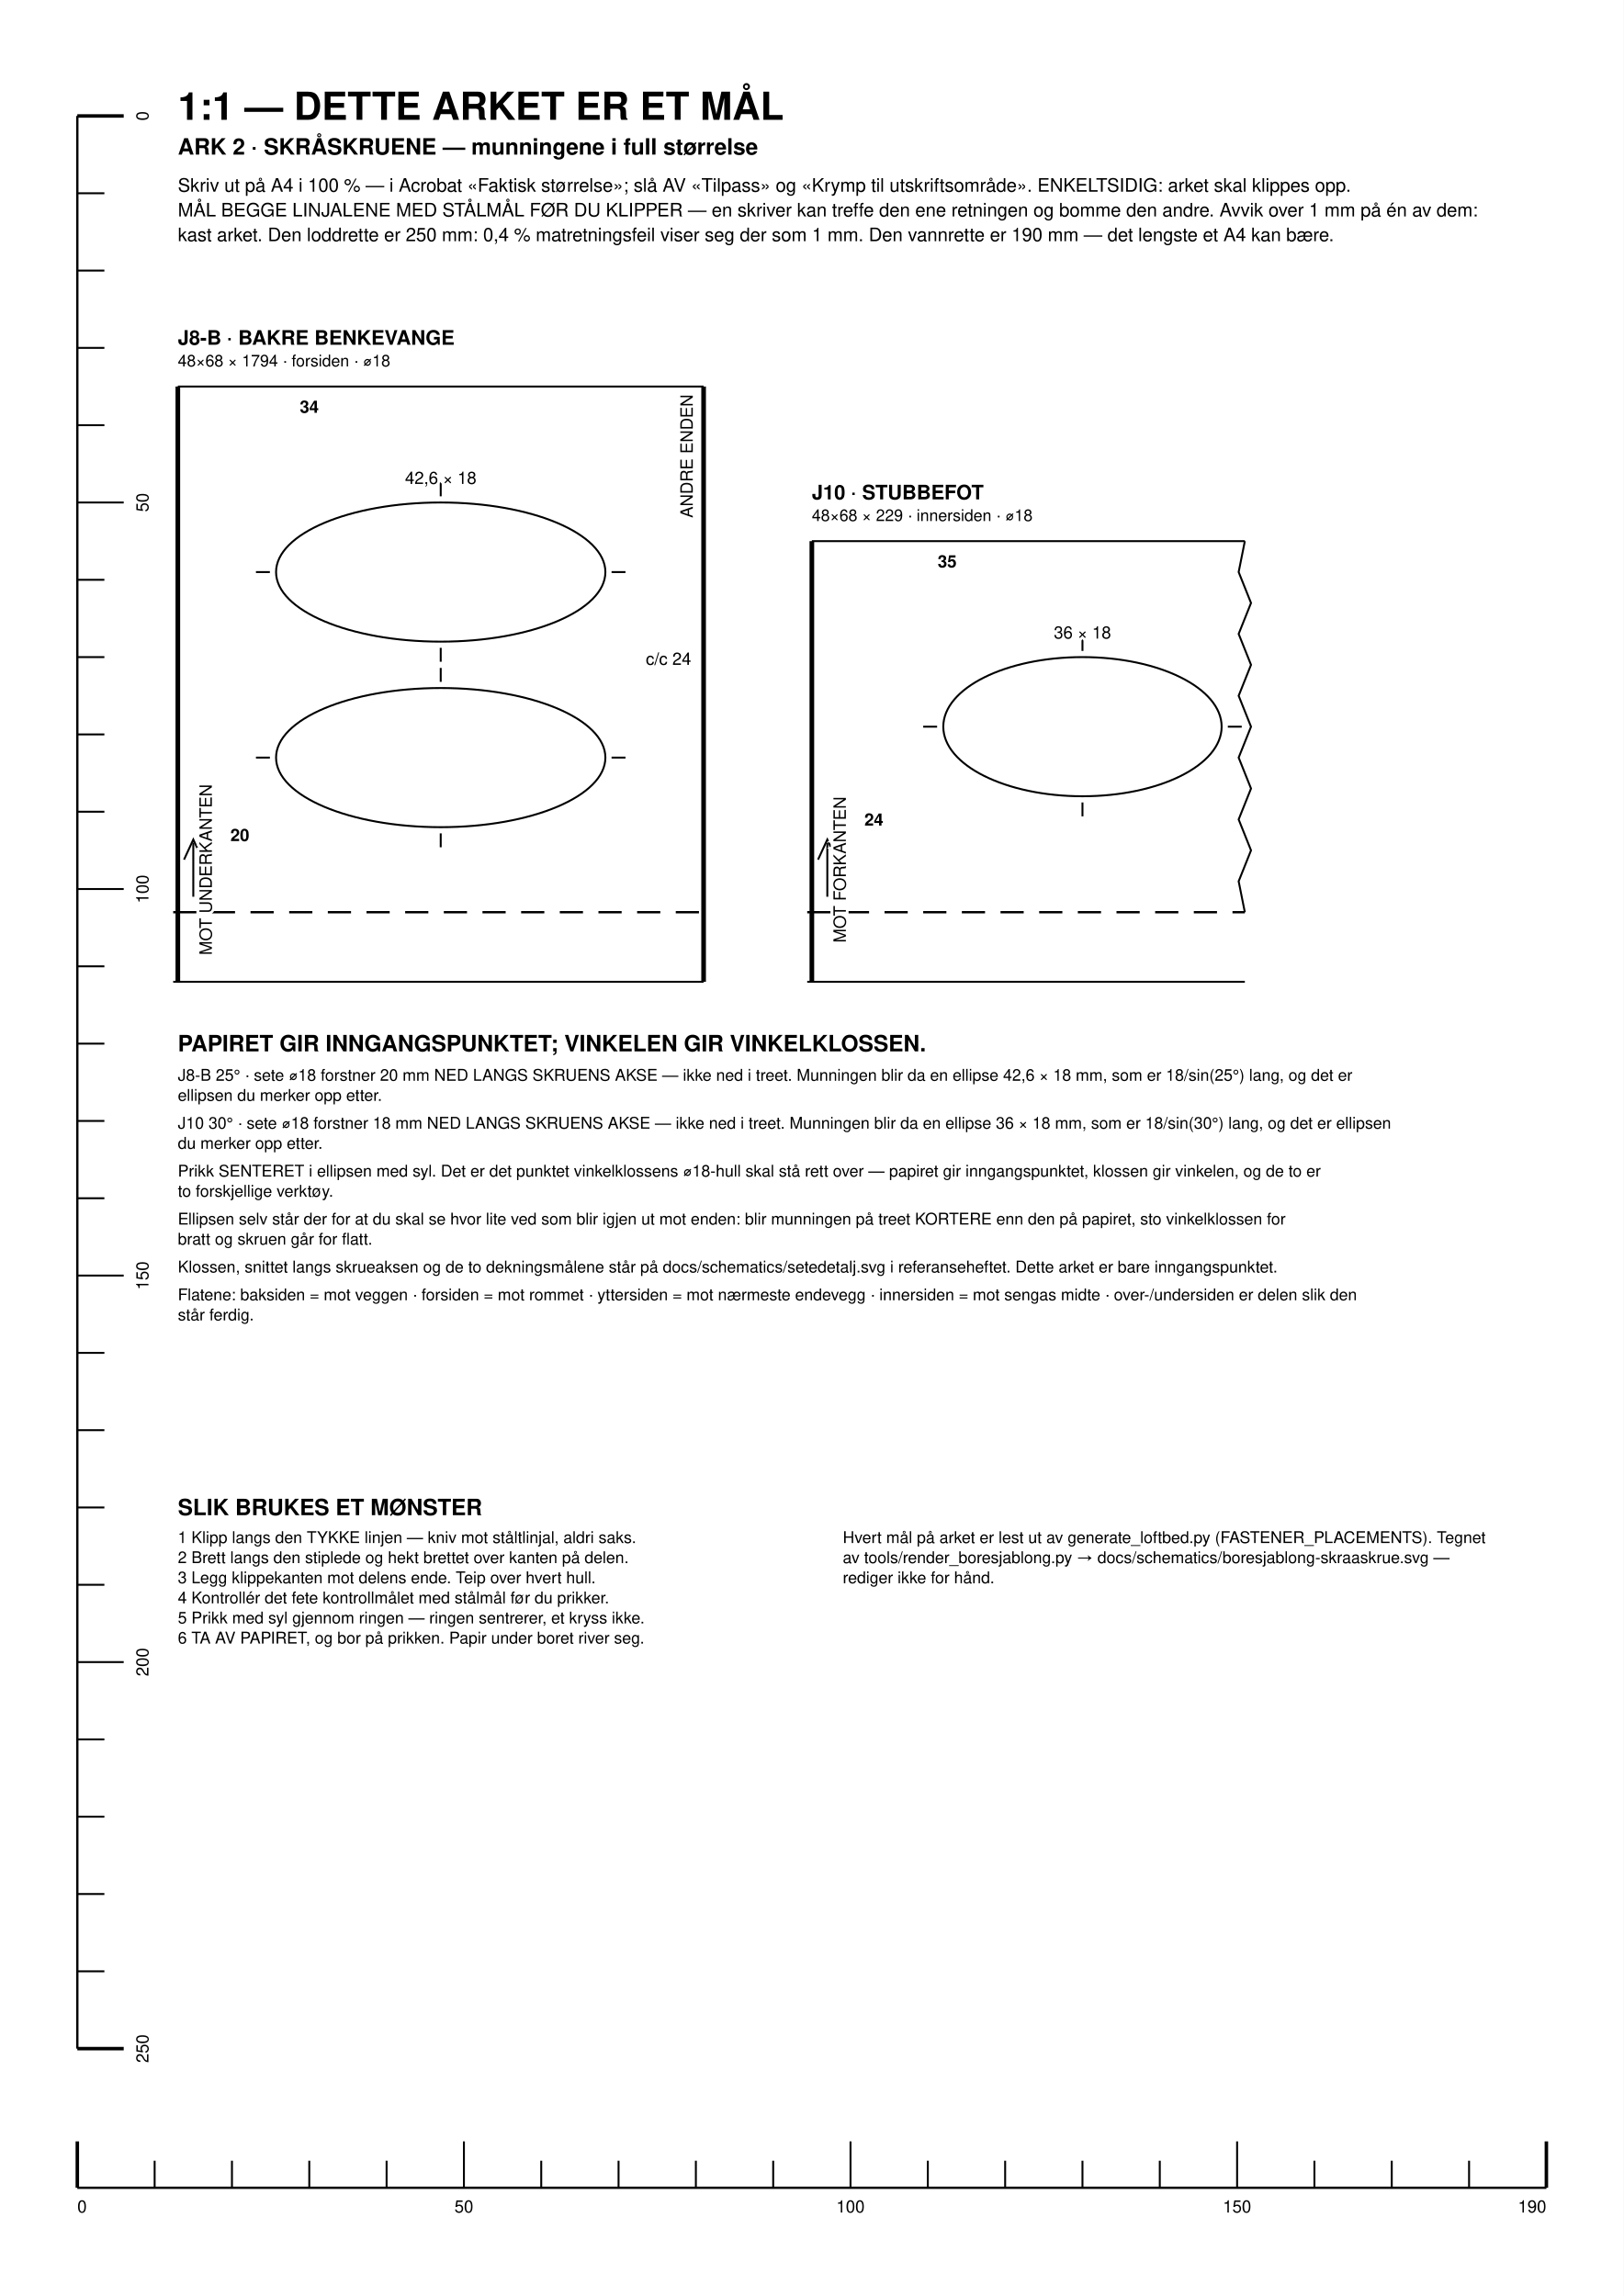
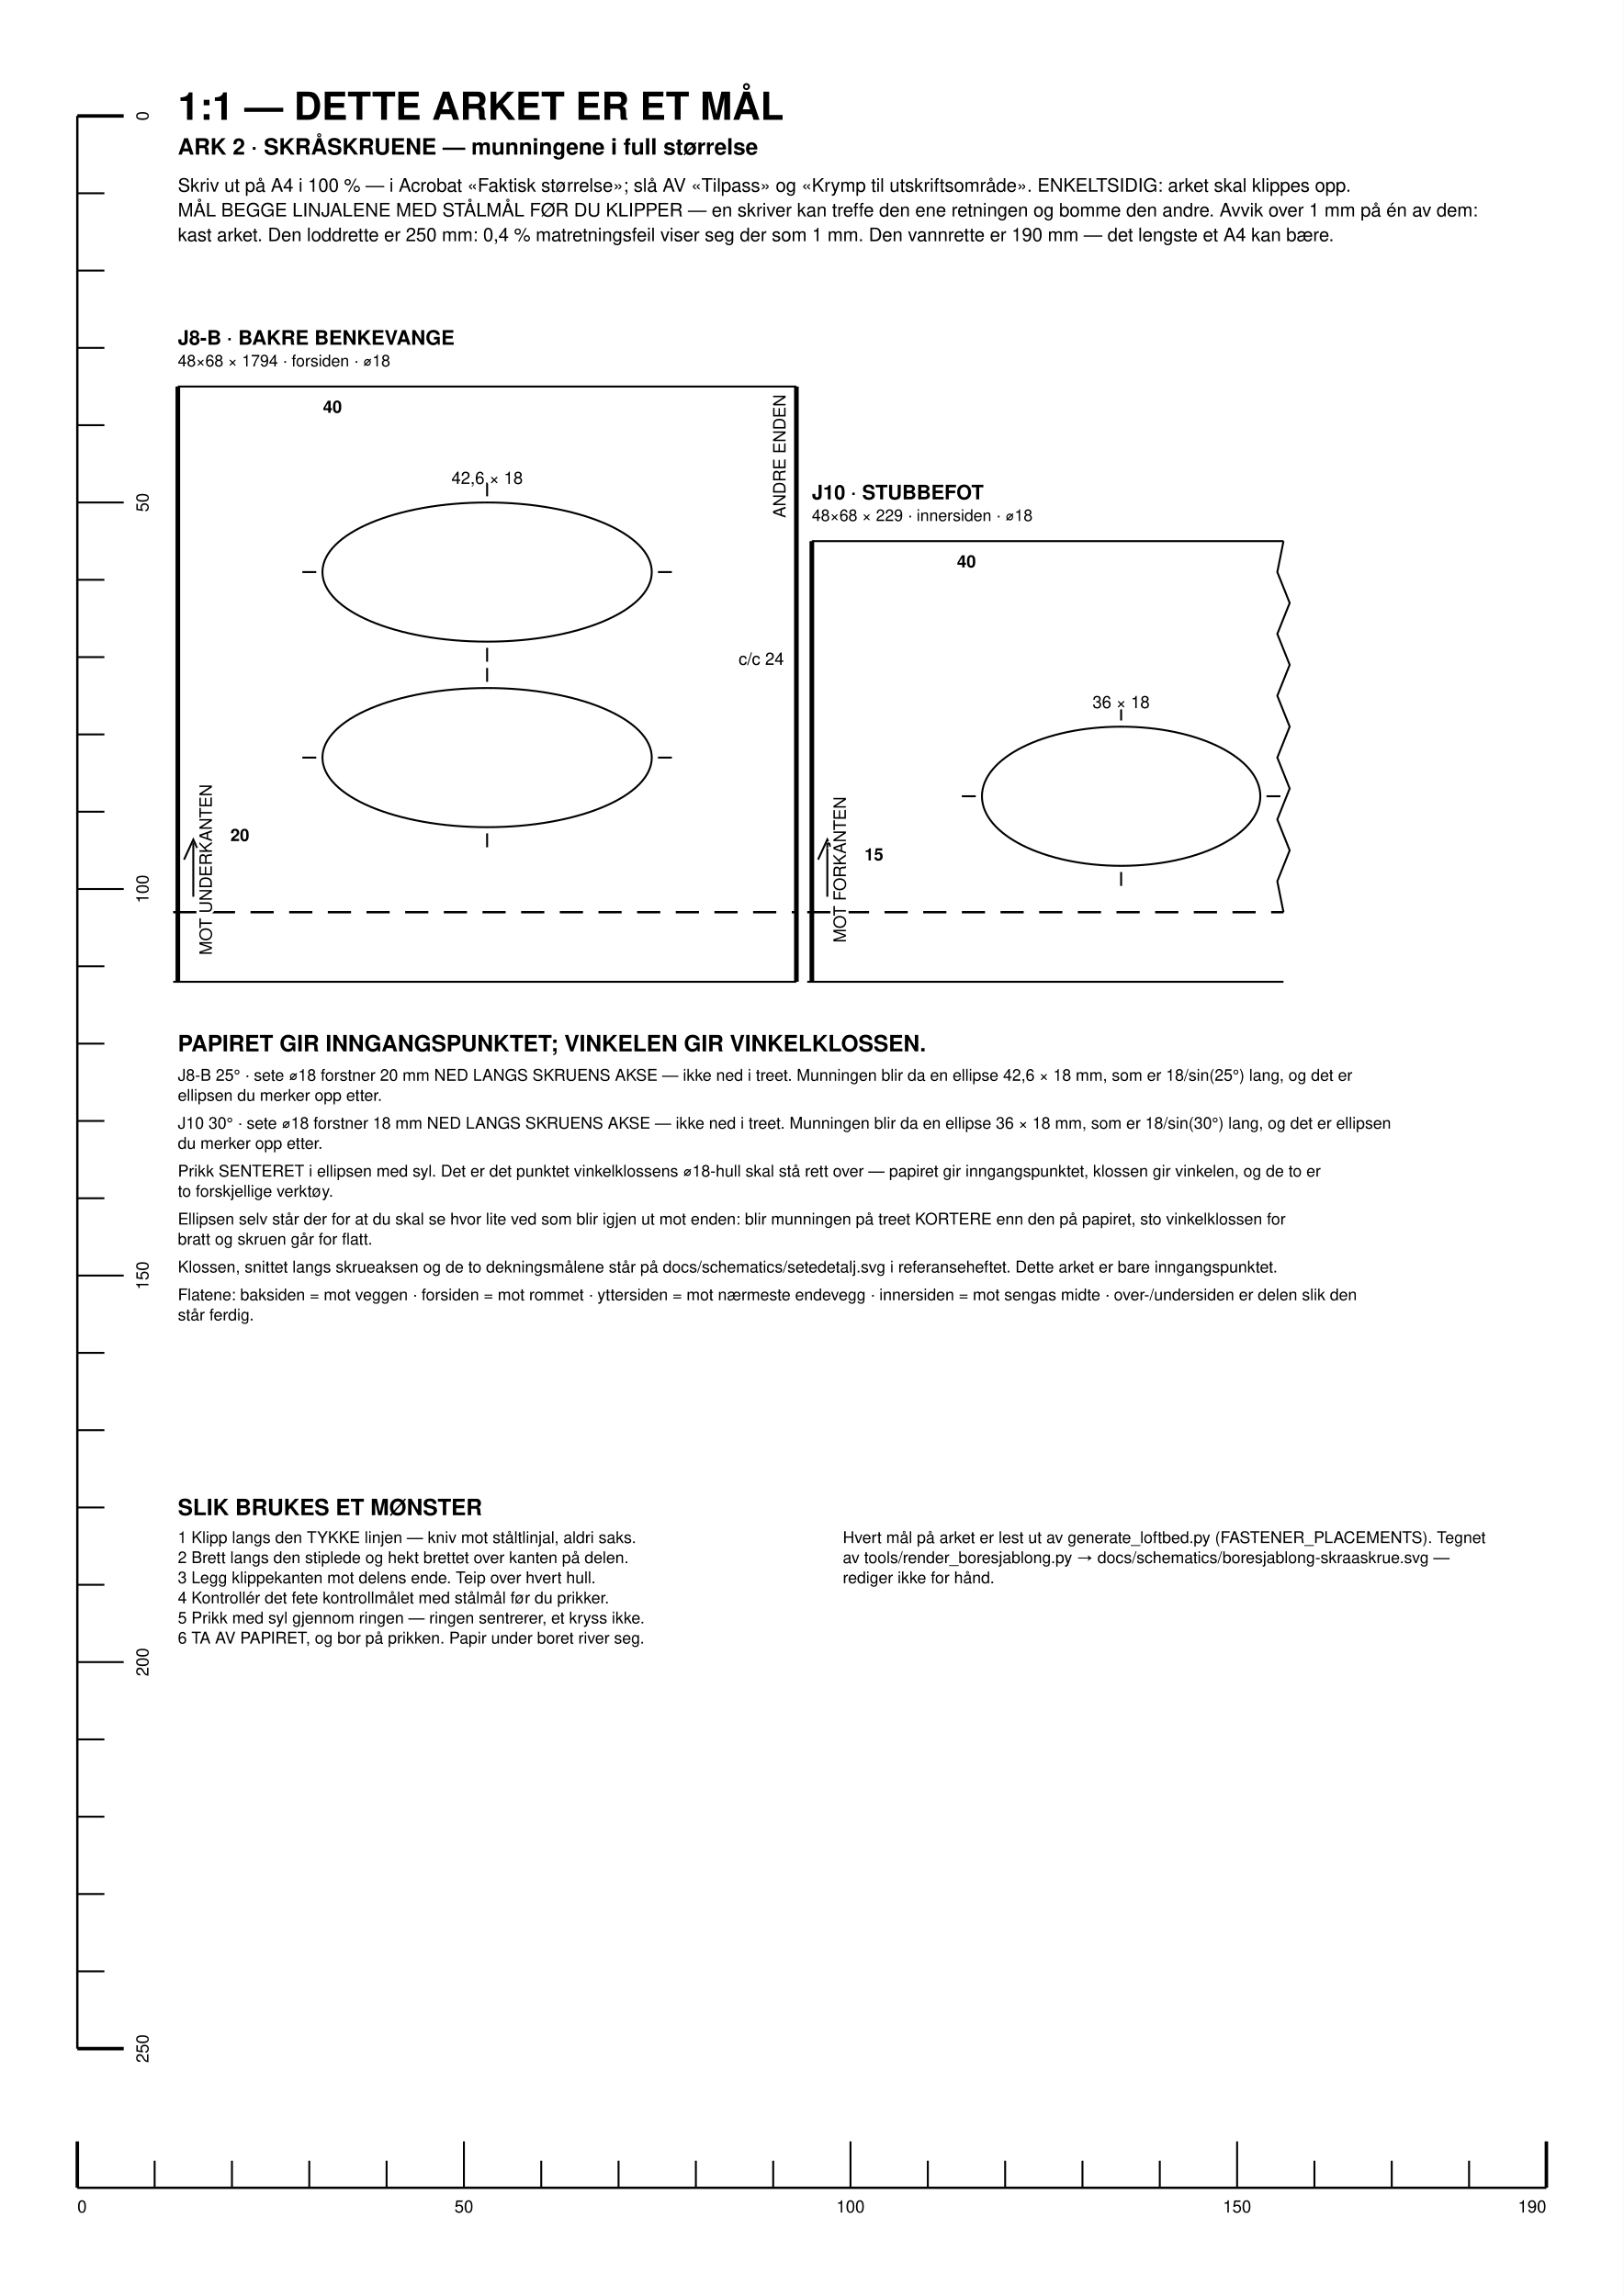
<svg xmlns="http://www.w3.org/2000/svg" viewBox="0 0 210 297" width="210mm" height="297mm">
  <defs>
    <marker id="aE" markerWidth="13" markerHeight="10" refX="12" refY="4.5" orient="auto">
      <path d="M0,0 L12,4.5 L0,9 z" fill="#000" />
    </marker>
    <marker id="aS" markerWidth="13" markerHeight="10" refX="1" refY="4.5" orient="auto">
      <path d="M12,0 L0,4.5 L12,9 z" fill="#000" />
    </marker>
    <pattern id="hatch" width="1.4" height="1.4" patternUnits="userSpaceOnUse" patternTransform="rotate(45)">
      <rect width="1.4" height="1.4" fill="#dcdcdc" />
      <line x1="0" y1="0" x2="0" y2="1.4" stroke="#000" stroke-width="0.17" />
    </pattern>
  </defs>
  <style>
    svg  { background:#fff; }
    text { font-family:Helvetica,Arial,sans-serif; fill:#000;
           font-size:2.2px; }
    .ttl { font-size:5px; font-weight:bold; }
    .sub { font-size:2.6px; }
    .pt  { font-size:3.1px; font-weight:bold; }
    .big { font-size:2.7px; font-weight:bold; }
    .sml { font-size:2.2px; }
    .tiny{ font-size:1.9px; }
    .tinyh{ font-size:1.9px; paint-order:stroke; stroke:#fff;
           stroke-width:0.6px; }
    .smh { font-size:2.2px; paint-order:stroke; stroke:#fff;
           stroke-width:0.6px; }
    .dm  { font-size:2.3px; }
    .dmh { font-size:2.3px; paint-order:stroke; stroke:#fff;
           stroke-width:0.6px; }
    .leg { font-size:2.6px; font-weight:bold; }
    .jl  { font-size:2.7px; font-weight:bold; paint-order:stroke;
           stroke:#fff; stroke-width:0.6px; }
    .wood{ fill:url(#hatch); stroke:#000; stroke-width:0.26; }
    .mate{ fill:#c4c4c4; stroke:#000; stroke-width:0.3; }
    .brd { fill:#ececec; stroke:#000; stroke-width:0.26; }
    .plain{ fill:#fff; stroke:#000; stroke-width:0.26; }
    .gho { fill:none; stroke:#000; stroke-width:0.17;
           stroke-dasharray:1.09 0.68; }
    .ctr { fill:none; stroke:#000; stroke-width:0.11;
           stroke-dasharray:0.9 0.3
           0.15 0.3; }
    .dot { fill:none; stroke:#000; stroke-width:0.18;
           stroke-dasharray:0.06 0.45;
           stroke-linecap:round; }
    .dim { fill:none; stroke:#000; stroke-width:0.14; }
    .ext { fill:none; stroke:#000; stroke-width:0.09; }
    .ldr { fill:none; stroke:#000; stroke-width:0.15; }
    .brk { fill:none; stroke:#000; stroke-width:0.2; }
    .cut { fill:none; stroke:#000; stroke-width:0.26; }
    .scr { fill:#fff; stroke:#000; stroke-width:0.18; }
    .scrd{ fill:none; stroke:#000; stroke-width:0.18;
           stroke-dasharray:0.88 0.57; }
    .pic { fill:none; stroke:#000; stroke-width:0.26;
           stroke-linecap:round; stroke-linejoin:round; }
    .picf{ fill:#fff; stroke:#000; stroke-width:0.26;
           stroke-linecap:round; stroke-linejoin:round; }
    .pic2{ fill:none; stroke:#000; stroke-width:0.16;
           stroke-linecap:round; stroke-linejoin:round; }
    .fld { fill:none; stroke:#000; stroke-width:0.16; }
    .era { fill:none; stroke:#fff; stroke-width:0.26; }
  </style>
  <style>
    .rul { fill:none; stroke:#000; stroke-width:0.3;
           stroke-linecap:butt; }
    .tk  { fill:none; stroke:#000; stroke-width:0.25;
           stroke-linecap:butt; }
    .tkb { fill:none; stroke:#000; stroke-width:0.45;
           stroke-linecap:butt; }
    .ring{ fill:none; stroke:#000; stroke-width:0.25; }
    .fold{ fill:none; stroke:#000; stroke-width:0.3;
           stroke-dasharray:3 2; }
    .knife{ fill:none; stroke:#000; stroke-width:0.6;
           stroke-linecap:butt; }
    .edge{ fill:none; stroke:#000; stroke-width:0.25; }
    .fig { font-size:2.2px; paint-order:stroke; stroke:#fff; stroke-width:0.7px; }
    .figb { font-size:2.2px; font-weight:bold; paint-order:stroke; stroke:#fff; stroke-width:0.7px; }
    .nm { font-size:2.6px; font-weight:bold; }
    .nm2 { font-size:2.1px; }
    .body { font-size:2.4px; }
    .head { font-size:5px; font-weight:bold; }
    .sect { font-size:2.9px; font-weight:bold; }
    .note { font-size:2.1px; }
  </style>
  <rect x="0" y="0" width="210" height="297" fill="#ffffff" />
  <text x="23" y="15.5" class="head" text-anchor="start">1:1 — DETTE ARKET ER ET MÅL</text>
  <text x="23" y="20" class="sect" text-anchor="start">ARK 2 · SKRÅSKRUENE — munningene i full størrelse</text>
  <text x="23" y="24.8" class="body" text-anchor="start">Skriv ut på A4 i 100 % — i Acrobat «Faktisk størrelse»; slå AV «Tilpass» og «Krymp til utskriftsområde». ENKELTSIDIG: arket skal klippes opp.</text>
  <text x="23" y="28" class="body" text-anchor="start">MÅL BEGGE LINJALENE MED STÅLMÅL FØR DU KLIPPER — en skriver kan treffe den ene retningen og bomme den andre. Avvik over 1 mm på én av dem:</text>
  <text x="23" y="31.2" class="body" text-anchor="start">kast arket. Den loddrette er 250 mm: 0,4 % matretningsfeil viser seg der som 1 mm. Den vannrette er 190 mm — det lengste et A4 kan bære.</text>
  <line x1="10" y1="283" x2="200" y2="283" class="rul" />
  <line x1="10" y1="283" x2="10" y2="277" class="tkb" />
  <text x="10" y="286.2" class="fig" text-anchor="start">0</text>
  <line x1="20" y1="283" x2="20" y2="279.5" class="tk" />
  <line x1="30" y1="283" x2="30" y2="279.5" class="tk" />
  <line x1="40" y1="283" x2="40" y2="279.5" class="tk" />
  <line x1="50" y1="283" x2="50" y2="279.5" class="tk" />
  <line x1="60" y1="283" x2="60" y2="277" class="tk" />
  <text x="60" y="286.2" class="fig" text-anchor="middle">50</text>
  <line x1="70" y1="283" x2="70" y2="279.5" class="tk" />
  <line x1="80" y1="283" x2="80" y2="279.5" class="tk" />
  <line x1="90" y1="283" x2="90" y2="279.5" class="tk" />
  <line x1="100" y1="283" x2="100" y2="279.5" class="tk" />
  <line x1="110" y1="283" x2="110" y2="277" class="tk" />
  <text x="110" y="286.2" class="fig" text-anchor="middle">100</text>
  <line x1="120" y1="283" x2="120" y2="279.5" class="tk" />
  <line x1="130" y1="283" x2="130" y2="279.5" class="tk" />
  <line x1="140" y1="283" x2="140" y2="279.5" class="tk" />
  <line x1="150" y1="283" x2="150" y2="279.5" class="tk" />
  <line x1="160" y1="283" x2="160" y2="277" class="tk" />
  <text x="160" y="286.2" class="fig" text-anchor="middle">150</text>
  <line x1="170" y1="283" x2="170" y2="279.5" class="tk" />
  <line x1="180" y1="283" x2="180" y2="279.5" class="tk" />
  <line x1="190" y1="283" x2="190" y2="279.5" class="tk" />
  <line x1="200" y1="283" x2="200" y2="277" class="tkb" />
  <text x="200" y="286.2" class="fig" text-anchor="end">190</text>
  <line x1="10" y1="15" x2="10" y2="265" class="rul" />
  <line x1="10" y1="15" x2="16" y2="15" class="tkb" />
  <text x="19.2" y="15" class="fig" text-anchor="middle" transform="rotate(-90 19.2 15)">0</text>
  <line x1="10" y1="25" x2="13.5" y2="25" class="tk" />
  <line x1="10" y1="35" x2="13.5" y2="35" class="tk" />
  <line x1="10" y1="45" x2="13.5" y2="45" class="tk" />
  <line x1="10" y1="55" x2="13.5" y2="55" class="tk" />
  <line x1="10" y1="65" x2="16" y2="65" class="tk" />
  <text x="19.2" y="65" class="fig" text-anchor="middle" transform="rotate(-90 19.2 65)">50</text>
  <line x1="10" y1="75" x2="13.5" y2="75" class="tk" />
  <line x1="10" y1="85" x2="13.5" y2="85" class="tk" />
  <line x1="10" y1="95" x2="13.5" y2="95" class="tk" />
  <line x1="10" y1="105" x2="13.5" y2="105" class="tk" />
  <line x1="10" y1="115" x2="16" y2="115" class="tk" />
  <text x="19.2" y="115" class="fig" text-anchor="middle" transform="rotate(-90 19.2 115)">100</text>
  <line x1="10" y1="125" x2="13.5" y2="125" class="tk" />
  <line x1="10" y1="135" x2="13.5" y2="135" class="tk" />
  <line x1="10" y1="145" x2="13.5" y2="145" class="tk" />
  <line x1="10" y1="155" x2="13.5" y2="155" class="tk" />
  <line x1="10" y1="165" x2="16" y2="165" class="tk" />
  <text x="19.2" y="165" class="fig" text-anchor="middle" transform="rotate(-90 19.2 165)">150</text>
  <line x1="10" y1="175" x2="13.5" y2="175" class="tk" />
  <line x1="10" y1="185" x2="13.5" y2="185" class="tk" />
  <line x1="10" y1="195" x2="13.5" y2="195" class="tk" />
  <line x1="10" y1="205" x2="13.5" y2="205" class="tk" />
  <line x1="10" y1="215" x2="16" y2="215" class="tk" />
  <text x="19.2" y="215" class="fig" text-anchor="middle" transform="rotate(-90 19.2 215)">200</text>
  <line x1="10" y1="225" x2="13.5" y2="225" class="tk" />
  <line x1="10" y1="235" x2="13.5" y2="235" class="tk" />
  <line x1="10" y1="245" x2="13.5" y2="245" class="tk" />
  <line x1="10" y1="255" x2="13.5" y2="255" class="tk" />
  <line x1="10" y1="265" x2="16" y2="265" class="tkb" />
  <text x="19.2" y="265" class="fig" text-anchor="middle" transform="rotate(-90 19.2 265)">250</text>
-   <line x1="22.4" y1="118" x2="91" y2="118" class="fold" />
-   <line x1="22.4" y1="127" x2="91" y2="127" class="edge" />
+   <line x1="22.4" y1="118" x2="103" y2="118" class="fold" />
+   <line x1="22.4" y1="127" x2="103" y2="127" class="edge" />
  <line x1="23" y1="50" x2="23" y2="127" class="knife" />
-   <line x1="23" y1="50" x2="91" y2="50" class="edge" />
-   <line x1="91" y1="50" x2="91" y2="127" class="knife" />
-   <text x="89.6" y="59" class="fig" text-anchor="middle" transform="rotate(-90 89.6 59)">ANDRE ENDEN</text>
-   <ellipse cx="57" cy="98" rx="21.296" ry="9" class="ring" />
-   <line x1="79.096" y1="98" x2="80.896" y2="98" class="tk" />
-   <line x1="34.904" y1="98" x2="33.104" y2="98" class="tk" />
-   <line x1="57" y1="107.8" x2="57" y2="109.6" class="tk" />
-   <line x1="57" y1="88.2" x2="57" y2="86.4" class="tk" />
-   <ellipse cx="57" cy="74" rx="21.296" ry="9" class="ring" />
-   <line x1="79.096" y1="74" x2="80.896" y2="74" class="tk" />
-   <line x1="34.904" y1="74" x2="33.104" y2="74" class="tk" />
-   <line x1="57" y1="83.8" x2="57" y2="85.6" class="tk" />
-   <line x1="57" y1="64.2" x2="57" y2="62.4" class="tk" />
+   <line x1="23" y1="50" x2="103" y2="50" class="edge" />
+   <line x1="103" y1="50" x2="103" y2="127" class="knife" />
+   <text x="101.6" y="59" class="fig" text-anchor="middle" transform="rotate(-90 101.6 59)">ANDRE ENDEN</text>
+   <ellipse cx="63" cy="98" rx="21.296" ry="9" class="ring" />
+   <line x1="85.096" y1="98" x2="86.896" y2="98" class="tk" />
+   <line x1="40.904" y1="98" x2="39.104" y2="98" class="tk" />
+   <line x1="63" y1="107.8" x2="63" y2="109.6" class="tk" />
+   <line x1="63" y1="88.2" x2="63" y2="86.4" class="tk" />
+   <ellipse cx="63" cy="74" rx="21.296" ry="9" class="ring" />
+   <line x1="85.096" y1="74" x2="86.896" y2="74" class="tk" />
+   <line x1="40.904" y1="74" x2="39.104" y2="74" class="tk" />
+   <line x1="63" y1="83.8" x2="63" y2="85.6" class="tk" />
+   <line x1="63" y1="64.2" x2="63" y2="62.4" class="tk" />
  <text x="29.8" y="108.8" class="figb" text-anchor="start">20</text>
-   <text x="40" y="53.4" class="figb" text-anchor="middle">34</text>
-   <text x="89.4" y="86" class="fig" text-anchor="end">c/c 24</text>
-   <text x="57" y="62.6" class="fig" text-anchor="middle">42,6 × 18</text>
+   <text x="43" y="53.4" class="figb" text-anchor="middle">40</text>
+   <text x="101.4" y="86" class="fig" text-anchor="end">c/c 24</text>
+   <text x="63" y="62.6" class="fig" text-anchor="middle">42,6 × 18</text>
  <line x1="25" y1="116" x2="25" y2="109" class="tk" />
  <polyline points="23.8,111.2 25,108.6 26.2,111.2" class="tk" />
  <text x="27.4" y="112.5" class="fig" text-anchor="middle" transform="rotate(-90 27.4 112.5)">MOT UNDERKANTEN</text>
  <text x="23" y="44.6" class="nm" text-anchor="start">J8-B · BAKRE BENKEVANGE</text>
  <text x="23" y="47.4" class="nm2" text-anchor="start">48×68 × 1794 · forsiden · ⌀18</text>
-   <line x1="104.4" y1="118" x2="161" y2="118" class="fold" />
-   <line x1="104.4" y1="127" x2="161" y2="127" class="edge" />
+   <line x1="104.4" y1="118" x2="166" y2="118" class="fold" />
+   <line x1="104.4" y1="127" x2="166" y2="127" class="edge" />
  <line x1="105" y1="70" x2="105" y2="127" class="knife" />
-   <line x1="105" y1="70" x2="161" y2="70" class="edge" />
-   <polyline points="161,70 160.2,74 161.8,78 160.2,82 161.8,86 160.2,90 161.8,94 160.2,98 161.8,102 160.2,106 161.8,110 160.2,114 161,118" class="edge" />
-   <ellipse cx="140" cy="94" rx="18" ry="9" class="ring" />
-   <line x1="158.8" y1="94" x2="160.6" y2="94" class="tk" />
-   <line x1="121.2" y1="94" x2="119.4" y2="94" class="tk" />
-   <line x1="140" y1="103.8" x2="140" y2="105.6" class="tk" />
-   <line x1="140" y1="84.2" x2="140" y2="82.4" class="tk" />
-   <text x="111.8" y="106.8" class="figb" text-anchor="start">24</text>
-   <text x="122.5" y="73.4" class="figb" text-anchor="middle">35</text>
-   <text x="140" y="82.6" class="fig" text-anchor="middle">36 × 18</text>
+   <line x1="105" y1="70" x2="166" y2="70" class="edge" />
+   <polyline points="166,70 165.2,74 166.8,78 165.2,82 166.8,86 165.2,90 166.8,94 165.2,98 166.8,102 165.2,106 166.8,110 165.2,114 166,118" class="edge" />
+   <ellipse cx="145" cy="103" rx="18" ry="9" class="ring" />
+   <line x1="163.8" y1="103" x2="165.6" y2="103" class="tk" />
+   <line x1="126.2" y1="103" x2="124.4" y2="103" class="tk" />
+   <line x1="145" y1="112.8" x2="145" y2="114.6" class="tk" />
+   <line x1="145" y1="93.2" x2="145" y2="91.4" class="tk" />
+   <text x="111.8" y="111.3" class="figb" text-anchor="start">15</text>
+   <text x="125" y="73.4" class="figb" text-anchor="middle">40</text>
+   <text x="145" y="91.6" class="fig" text-anchor="middle">36 × 18</text>
  <line x1="107" y1="116" x2="107" y2="109" class="tk" />
  <polyline points="105.8,111.2 107,108.6 108.2,111.2" class="tk" />
  <text x="109.4" y="112.5" class="fig" text-anchor="middle" transform="rotate(-90 109.4 112.5)">MOT FORKANTEN</text>
  <text x="105" y="64.6" class="nm" text-anchor="start">J10 · STUBBEFOT</text>
  <text x="105" y="67.4" class="nm2" text-anchor="start">48×68 × 229 · innersiden · ⌀18</text>
  <text x="23" y="136" class="sect" text-anchor="start">PAPIRET GIR INNGANGSPUNKTET; VINKELEN GIR VINKELKLOSSEN.</text>
  <text x="23" y="139.8" class="note" text-anchor="start">J8-B 25° · sete ⌀18 forstner 20 mm NED LANGS SKRUENS AKSE — ikke ned i treet. Munningen blir da en ellipse 42,6 × 18 mm, som er 18/sin(25°) lang, og det er</text>
  <text x="23" y="142.4" class="note" text-anchor="start">ellipsen du merker opp etter.</text>
  <text x="23" y="146" class="note" text-anchor="start">J10 30° · sete ⌀18 forstner 18 mm NED LANGS SKRUENS AKSE — ikke ned i treet. Munningen blir da en ellipse 36 × 18 mm, som er 18/sin(30°) lang, og det er ellipsen</text>
  <text x="23" y="148.6" class="note" text-anchor="start">du merker opp etter.</text>
  <text x="23" y="152.2" class="note" text-anchor="start">Prikk SENTERET i ellipsen med syl. Det er det punktet vinkelklossens ⌀18-hull skal stå rett over — papiret gir inngangspunktet, klossen gir vinkelen, og de to er</text>
  <text x="23" y="154.8" class="note" text-anchor="start">to forskjellige verktøy.</text>
  <text x="23" y="158.4" class="note" text-anchor="start">Ellipsen selv står der for at du skal se hvor lite ved som blir igjen ut mot enden: blir munningen på treet KORTERE enn den på papiret, sto vinkelklossen for</text>
  <text x="23" y="161" class="note" text-anchor="start">bratt og skruen går for flatt.</text>
  <text x="23" y="164.6" class="note" text-anchor="start">Klossen, snittet langs skrueaksen og de to dekningsmålene står på docs/schematics/setedetalj.svg i referanseheftet. Dette arket er bare inngangspunktet.</text>
  <text x="23" y="168.2" class="note" text-anchor="start">Flatene: baksiden = mot veggen · forsiden = mot rommet · yttersiden = mot nærmeste endevegg · innersiden = mot sengas midte · over-/undersiden er delen slik den</text>
  <text x="23" y="170.8" class="note" text-anchor="start">står ferdig.</text>
  <text x="23" y="196" class="sect" text-anchor="start">SLIK BRUKES ET MØNSTER</text>
  <text x="23" y="199.6" class="note" text-anchor="start">1 Klipp langs den TYKKE linjen — kniv mot ståltlinjal, aldri saks.</text>
  <text x="23" y="202.2" class="note" text-anchor="start">2 Brett langs den stiplede og hekt brettet over kanten på delen.</text>
  <text x="23" y="204.8" class="note" text-anchor="start">3 Legg klippekanten mot delens ende. Teip over hvert hull.</text>
  <text x="23" y="207.4" class="note" text-anchor="start">4 Kontrollér det fete kontrollmålet med stålmål før du prikker.</text>
  <text x="23" y="210" class="note" text-anchor="start">5 Prikk med syl gjennom ringen — ringen sentrerer, et kryss ikke.</text>
  <text x="23" y="212.6" class="note" text-anchor="start">6 TA AV PAPIRET, og bor på prikken. Papir under boret river seg.</text>
  <text x="109" y="199.6" class="note" text-anchor="start">Hvert mål på arket er lest ut av generate_loftbed.py (FASTENER_PLACEMENTS). Tegnet</text>
  <text x="109" y="202.2" class="note" text-anchor="start">av tools/render_boresjablong.py → docs/schematics/boresjablong-skraaskrue.svg —</text>
  <text x="109" y="204.8" class="note" text-anchor="start">rediger ikke for hånd.</text>
</svg>
